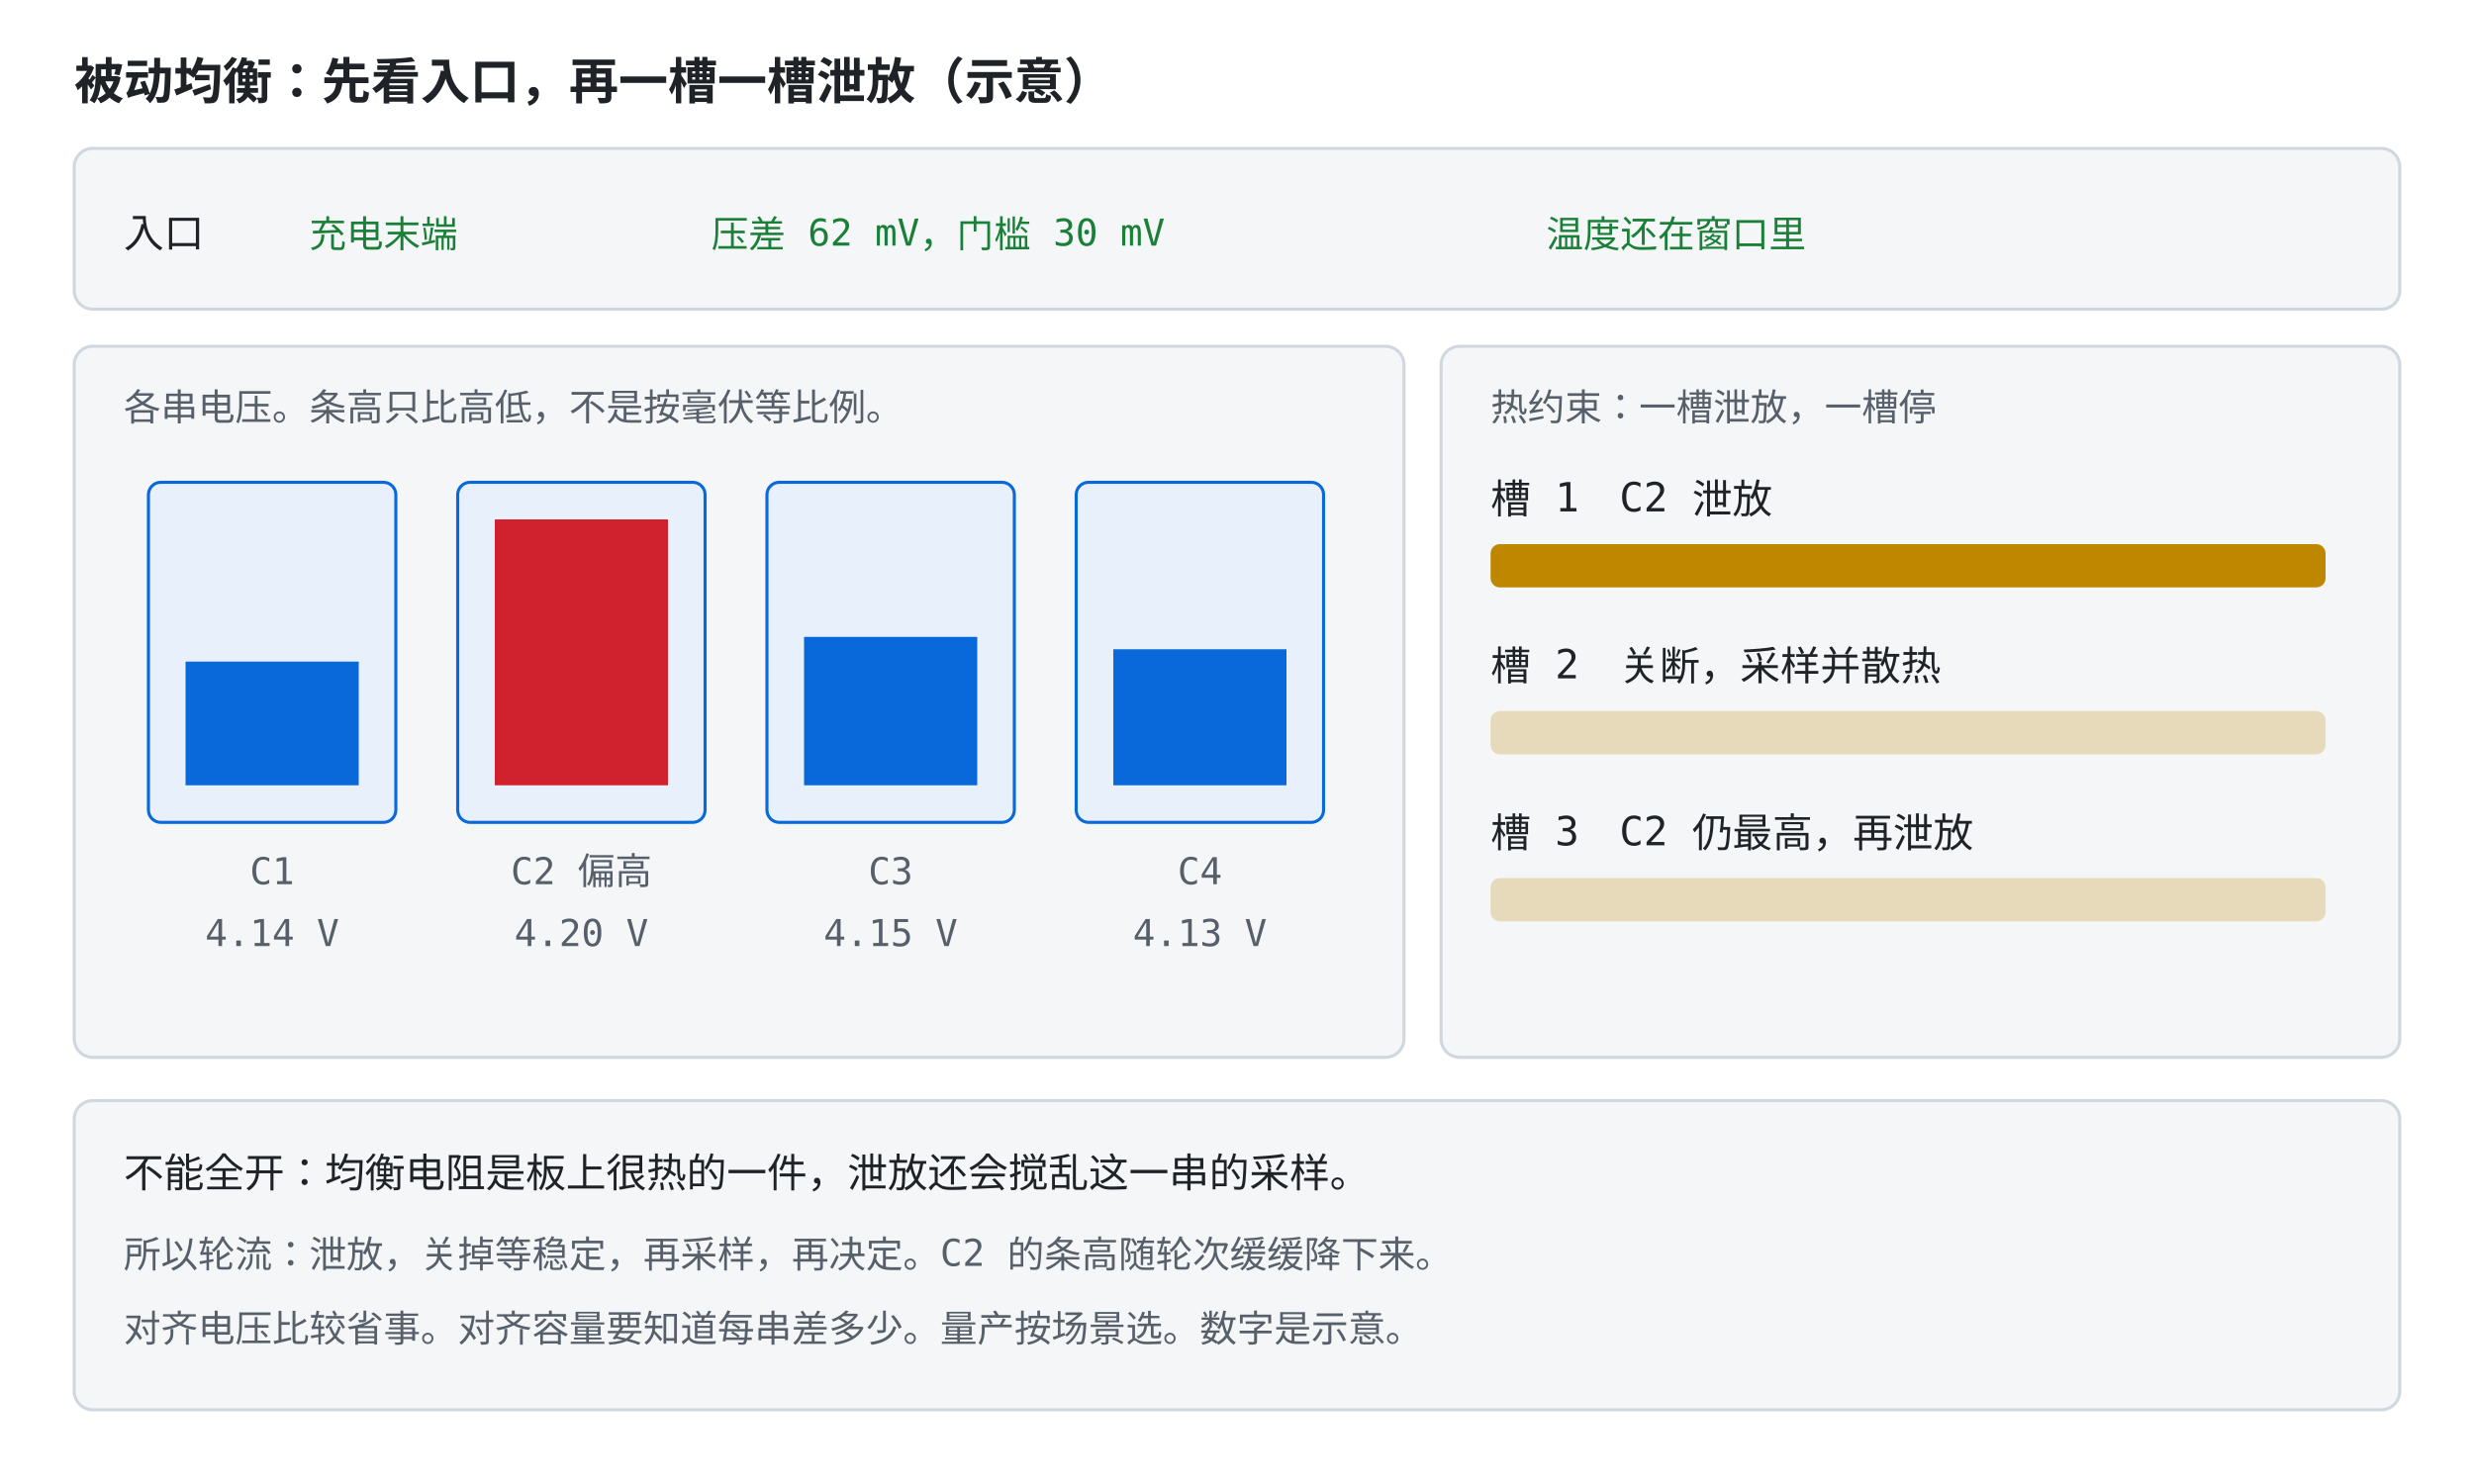
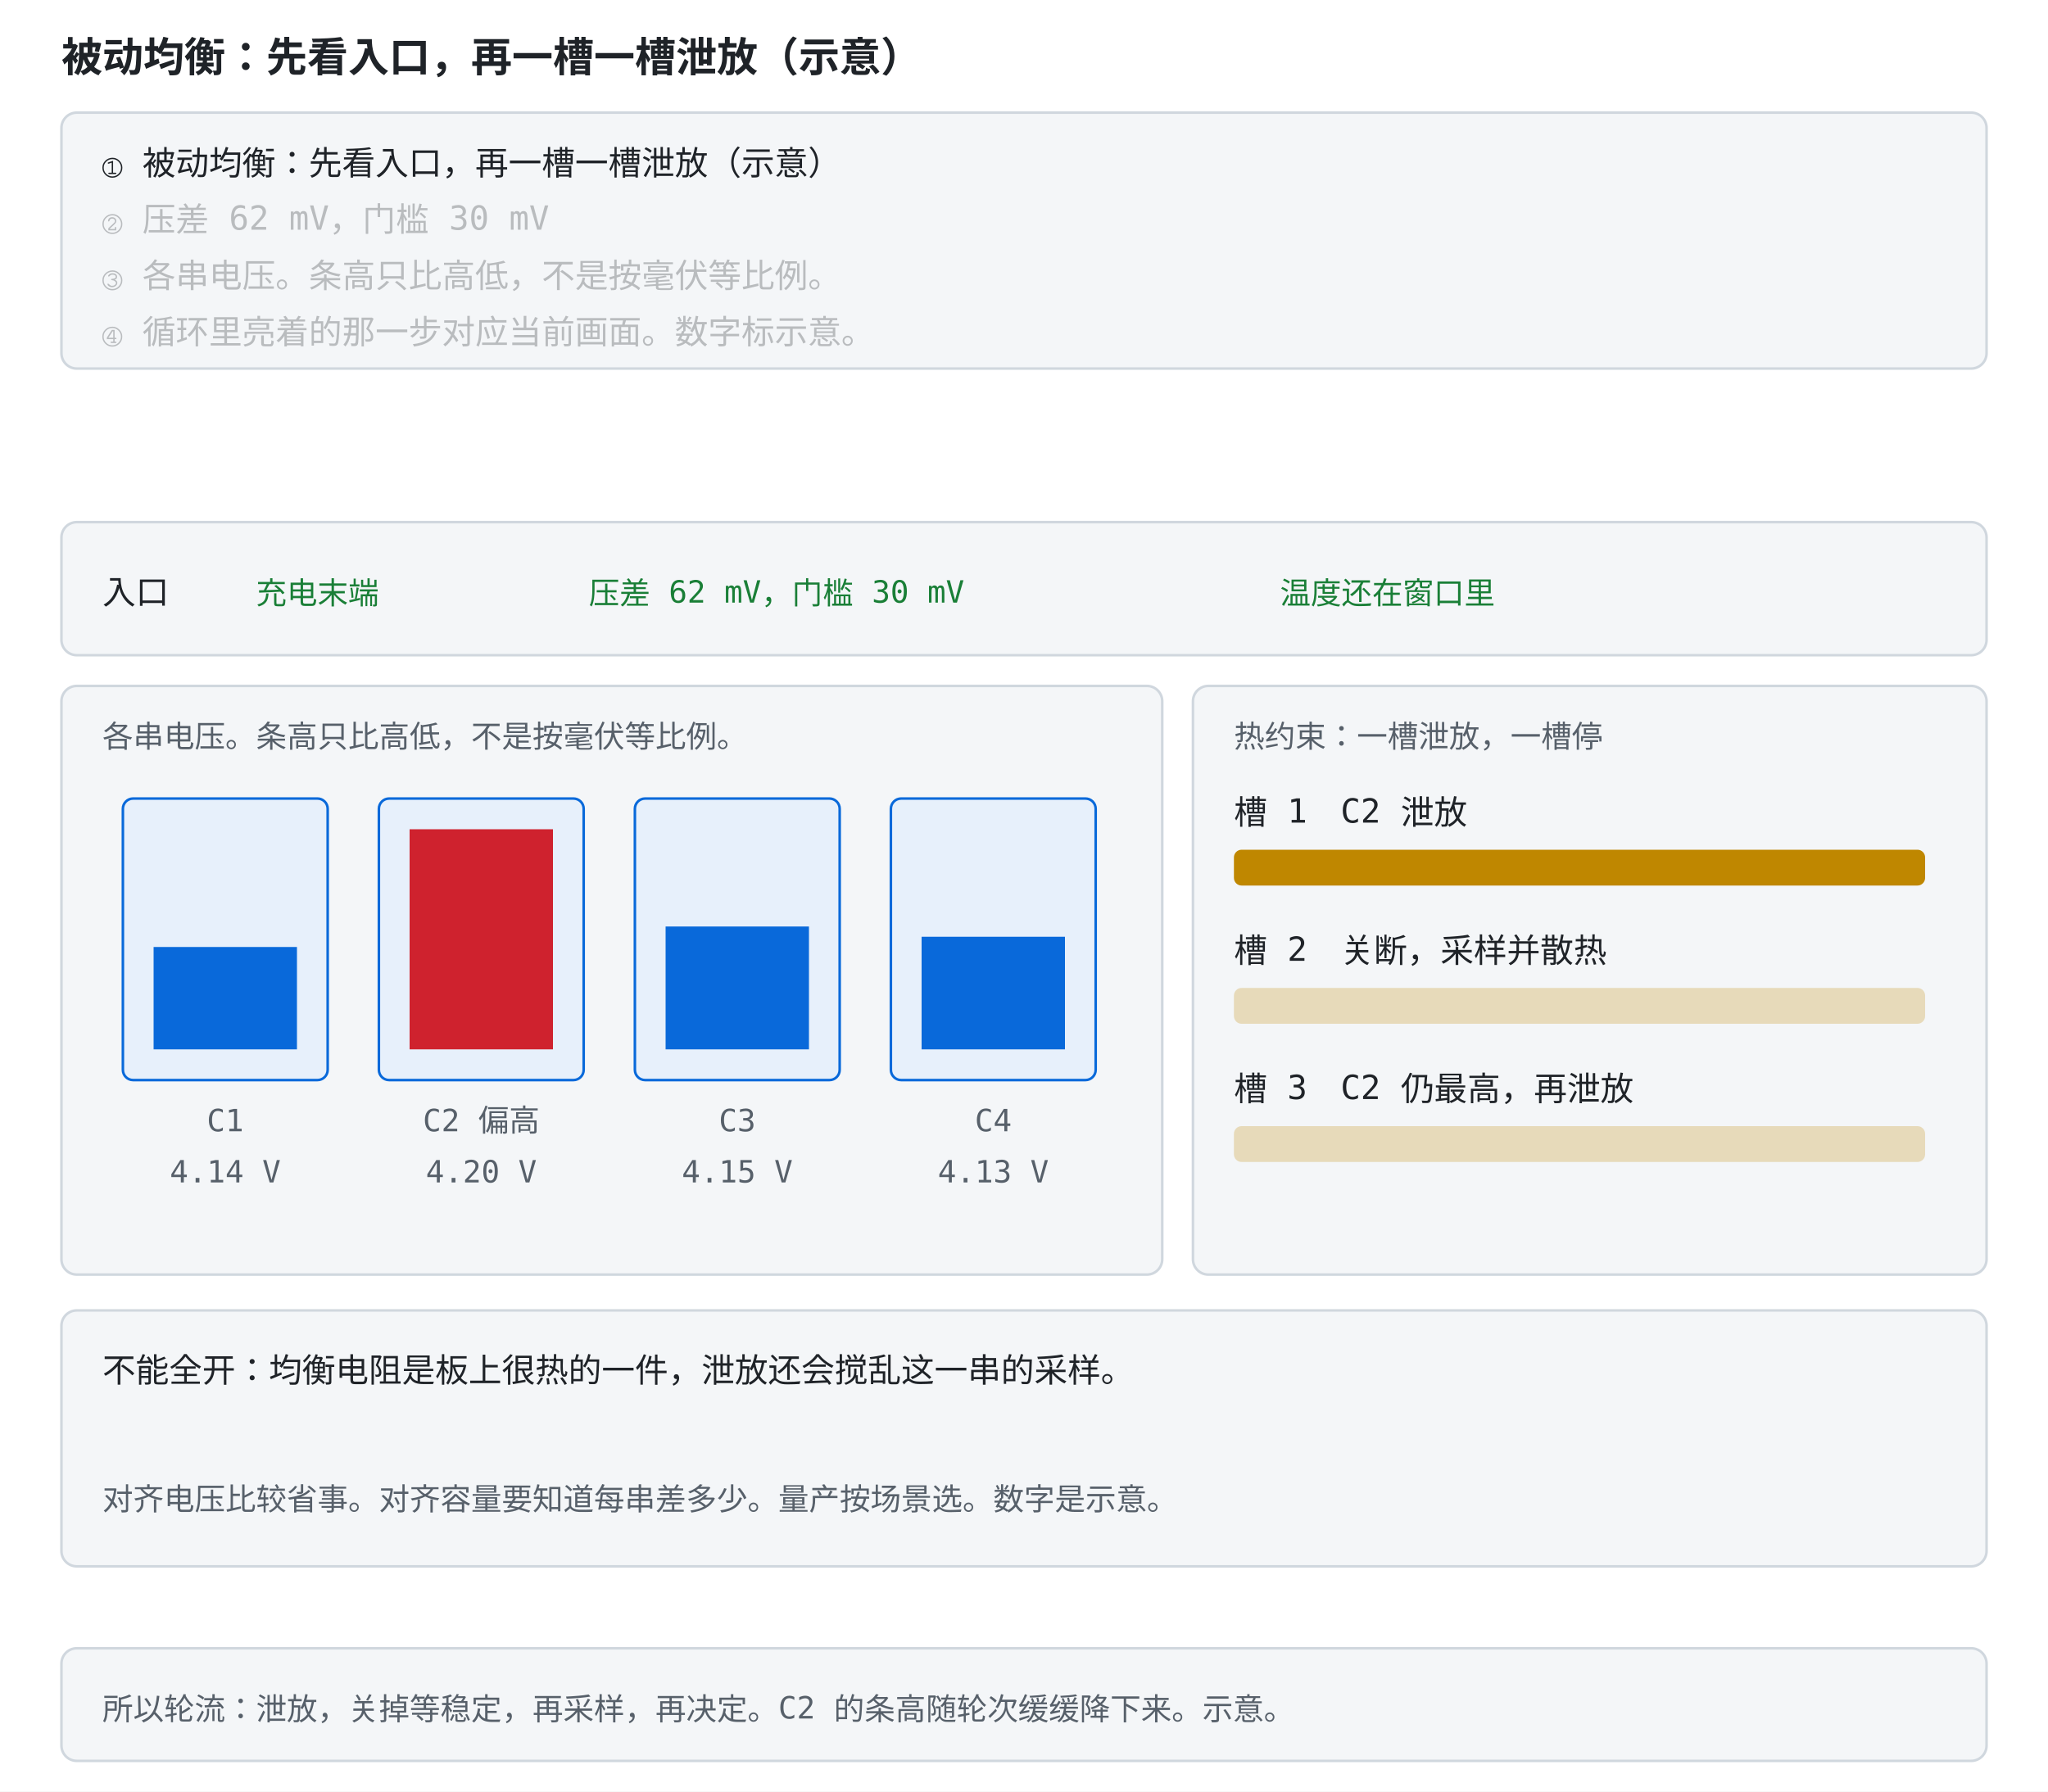
- <svg xmlns="http://www.w3.org/2000/svg" viewBox="0 0 800 480" role="img" font-family="ui-monospace, Consolas, monospace">
+ <svg xmlns="http://www.w3.org/2000/svg" viewBox="0 -156 800 700" role="img" font-family="ui-monospace, Consolas, monospace">
  <style>
    .bg { fill: #ffffff; }
    .panel { fill: #f4f6f8; stroke: #d0d7de; }
    .txt { fill: #1f2328; font-size: 13px; }
    .small { fill: #57606a; font-size: 12px; }
    .title { fill: #1f2328; font-size: 16px; font-weight: bold; }
    .cell { fill: #e7f0fb; stroke: #0969da; }
    .bar { fill: #0969da; }
    .barhi { fill: #cf222e; }
    .bleed { fill: #bf8700; }
    .ok { fill: #1a7f37; }
    @media (prefers-color-scheme: dark) {
      .bg { fill: #0d1117; }
      .panel { fill: #161b22; stroke: #30363d; }
      .txt { fill: #e6edf3; }
      .small { fill: #8b949e; }
      .title { fill: #e6edf3; }
      .cell { fill: #12233a; stroke: #4493f8; }
      .bar { fill: #4493f8; }
      .barhi { fill: #ff7b72; }
      .bleed { fill: #d29922; }
      .ok { fill: #3fb950; }
    }
  </style>
+   <rect class="bg" x="0" y="-156" width="800" height="700" />
+   <text class="title" x="24" y="-128">被动均衡：先看入口，再一槽一槽泄放（示意）</text>
+   <rect class="panel" x="24" y="-112" width="752" height="100" rx="6" />
+   <text class="txt" x="40" y="-88" opacity="1">① 被动均衡：先看入口，再一槽一槽泄放（示意）<animate attributeName="opacity" values="1;1;0.28;0.28;0.28;0.28;0.28;0.28" keyTimes="0;0.249;0.25;0.499;0.5;0.749;0.75;1" dur="12s" repeatCount="indefinite" />
+   </text>
+   <text class="txt" x="40" y="-66" opacity="0.28">② 压差 62 mV，门槛 30 mV<animate attributeName="opacity" values="0.28;0.28;1;1;0.28;0.28;0.28;0.28" keyTimes="0;0.249;0.25;0.499;0.5;0.749;0.75;1" dur="12s" repeatCount="indefinite" />
+   </text>
+   <text class="txt" x="40" y="-44" opacity="0.28">③ 各串电压。条高只比高低，不是按毫伏等比例。<animate attributeName="opacity" values="0.28;0.28;0.28;0.28;1;1;0.28;0.28" keyTimes="0;0.249;0.25;0.499;0.5;0.749;0.75;1" dur="12s" repeatCount="indefinite" />
+   </text>
+   <text class="txt" x="40" y="-22" opacity="0.28">④ 循环里亮着的那一步对应当前画面。数字标示意。<animate attributeName="opacity" values="0.28;0.28;0.28;0.28;0.28;0.28;1;1" keyTimes="0;0.249;0.25;0.499;0.5;0.749;0.75;1" dur="12s" repeatCount="indefinite" />
+   </text>
+   <rect class="panel" x="24" y="488" width="752" height="44" rx="6" />
+   <text class="small" x="40" y="516">所以轮流：泄放，关掉等稳定，再采样，再决定。C2 的条高随轮次缓缓降下来。示意。</text>
  <rect class="bg" width="800" height="480" />
-   <text class="title" x="24" y="32">被动均衡：先看入口，再一槽一槽泄放（示意）</text>
  <rect class="panel" x="24" y="48" width="752" height="52" rx="6" />
  <text class="txt" x="40" y="80">入口</text>
  <text class="ok" x="100" y="80">充电末端</text>
  <text class="ok" x="230" y="80">压差 62 mV，门槛 30 mV</text>
  <text class="ok" x="500" y="80">温度还在窗口里</text>
  <rect class="panel" x="24" y="112" width="430" height="230" rx="6" />
  <text class="small" x="40" y="136">各串电压。条高只比高低，不是按毫伏等比例。</text>
  <rect class="cell" x="48" y="156" width="80" height="110" rx="4" />
  <rect class="bar" x="60" y="214" width="56" height="40" />
  <text class="small" x="88" y="286" text-anchor="middle">C1</text>
  <text class="small" x="88" y="306" text-anchor="middle">4.14 V</text>
  <rect class="cell" x="148" y="156" width="80" height="110" rx="4" />
  <rect class="barhi" x="160" y="168" width="56" height="86">
    <animate attributeName="height" values="86;78;86" dur="8s" repeatCount="indefinite" />
    <animate attributeName="y" values="168;176;168" dur="8s" repeatCount="indefinite" />
  </rect>
  <text class="small" x="188" y="286" text-anchor="middle">C2 偏高</text>
  <text class="small" x="188" y="306" text-anchor="middle">4.20 V</text>
  <rect class="cell" x="248" y="156" width="80" height="110" rx="4" />
  <rect class="bar" x="260" y="206" width="56" height="48" />
  <text class="small" x="288" y="286" text-anchor="middle">C3</text>
  <text class="small" x="288" y="306" text-anchor="middle">4.15 V</text>
  <rect class="cell" x="348" y="156" width="80" height="110" rx="4" />
  <rect class="bar" x="360" y="210" width="56" height="44" />
  <text class="small" x="388" y="286" text-anchor="middle">C4</text>
  <text class="small" x="388" y="306" text-anchor="middle">4.13 V</text>
  <rect class="panel" x="466" y="112" width="310" height="230" rx="6" />
  <text class="small" x="482" y="136">热约束：一槽泄放，一槽停</text>
  <text class="txt" x="482" y="166">槽 1　C2 泄放</text>
  <rect class="bleed" x="482" y="176" width="270" height="14" rx="3">
    <animate attributeName="opacity" values="1;0.25;0.25;1" keyTimes="0;0.34;0.67;1" dur="8s" repeatCount="indefinite" />
  </rect>
  <text class="txt" x="482" y="220">槽 2　关断，采样并散热</text>
  <rect class="bleed" x="482" y="230" width="270" height="14" rx="3" opacity="0.25">
    <animate attributeName="opacity" values="0.25;1;0.25;0.25" keyTimes="0;0.34;0.67;1" dur="8s" repeatCount="indefinite" />
  </rect>
  <text class="txt" x="482" y="274">槽 3　C2 仍最高，再泄放</text>
  <rect class="bleed" x="482" y="284" width="270" height="14" rx="3" opacity="0.25">
    <animate attributeName="opacity" values="0.25;0.25;1;0.25" keyTimes="0;0.34;0.67;1" dur="8s" repeatCount="indefinite" />
  </rect>
  <rect class="panel" x="24" y="356" width="752" height="100" rx="6" />
  <text class="txt" x="40" y="384">不能全开：均衡电阻是板上很热的一件，泄放还会搅乱这一串的采样。</text>
-   <text class="small" x="40" y="410">所以轮流：泄放，关掉等稳定，再采样，再决定。C2 的条高随轮次缓缓降下来。</text>
  <text class="small" x="40" y="434">对齐电压比较省事。对齐容量要知道每串差多少。量产按场景选。数字是示意。</text>
</svg>
